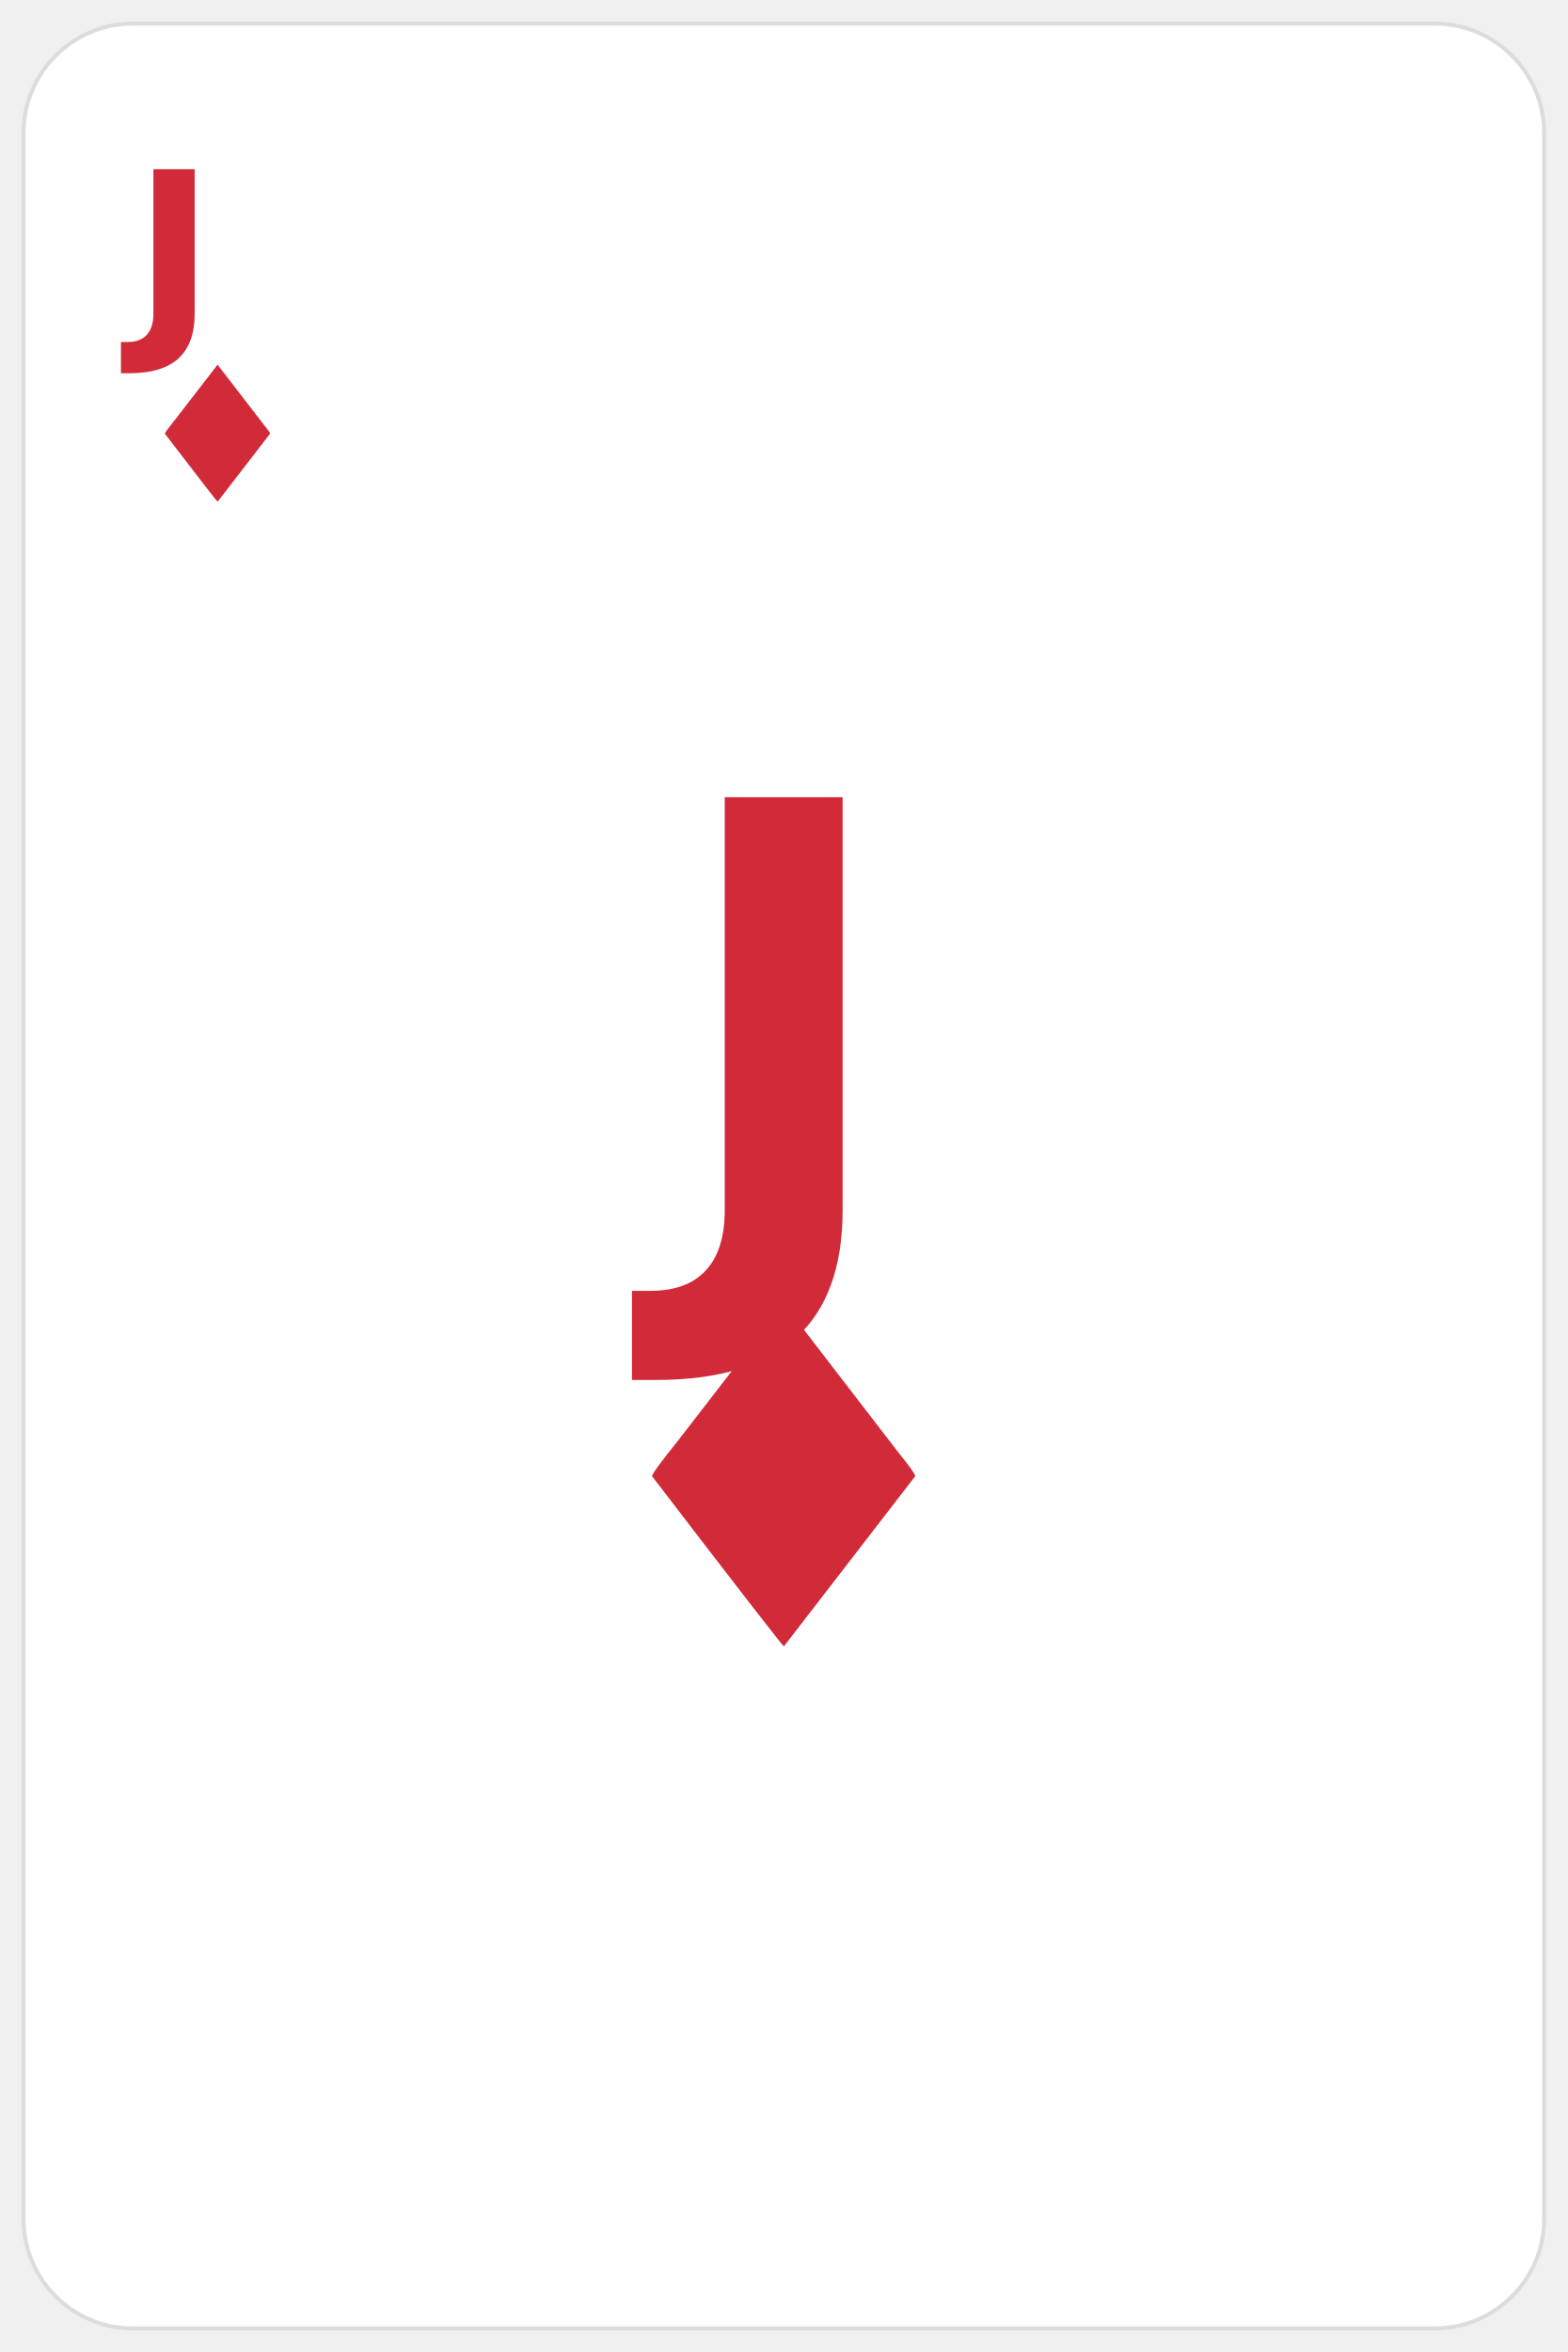
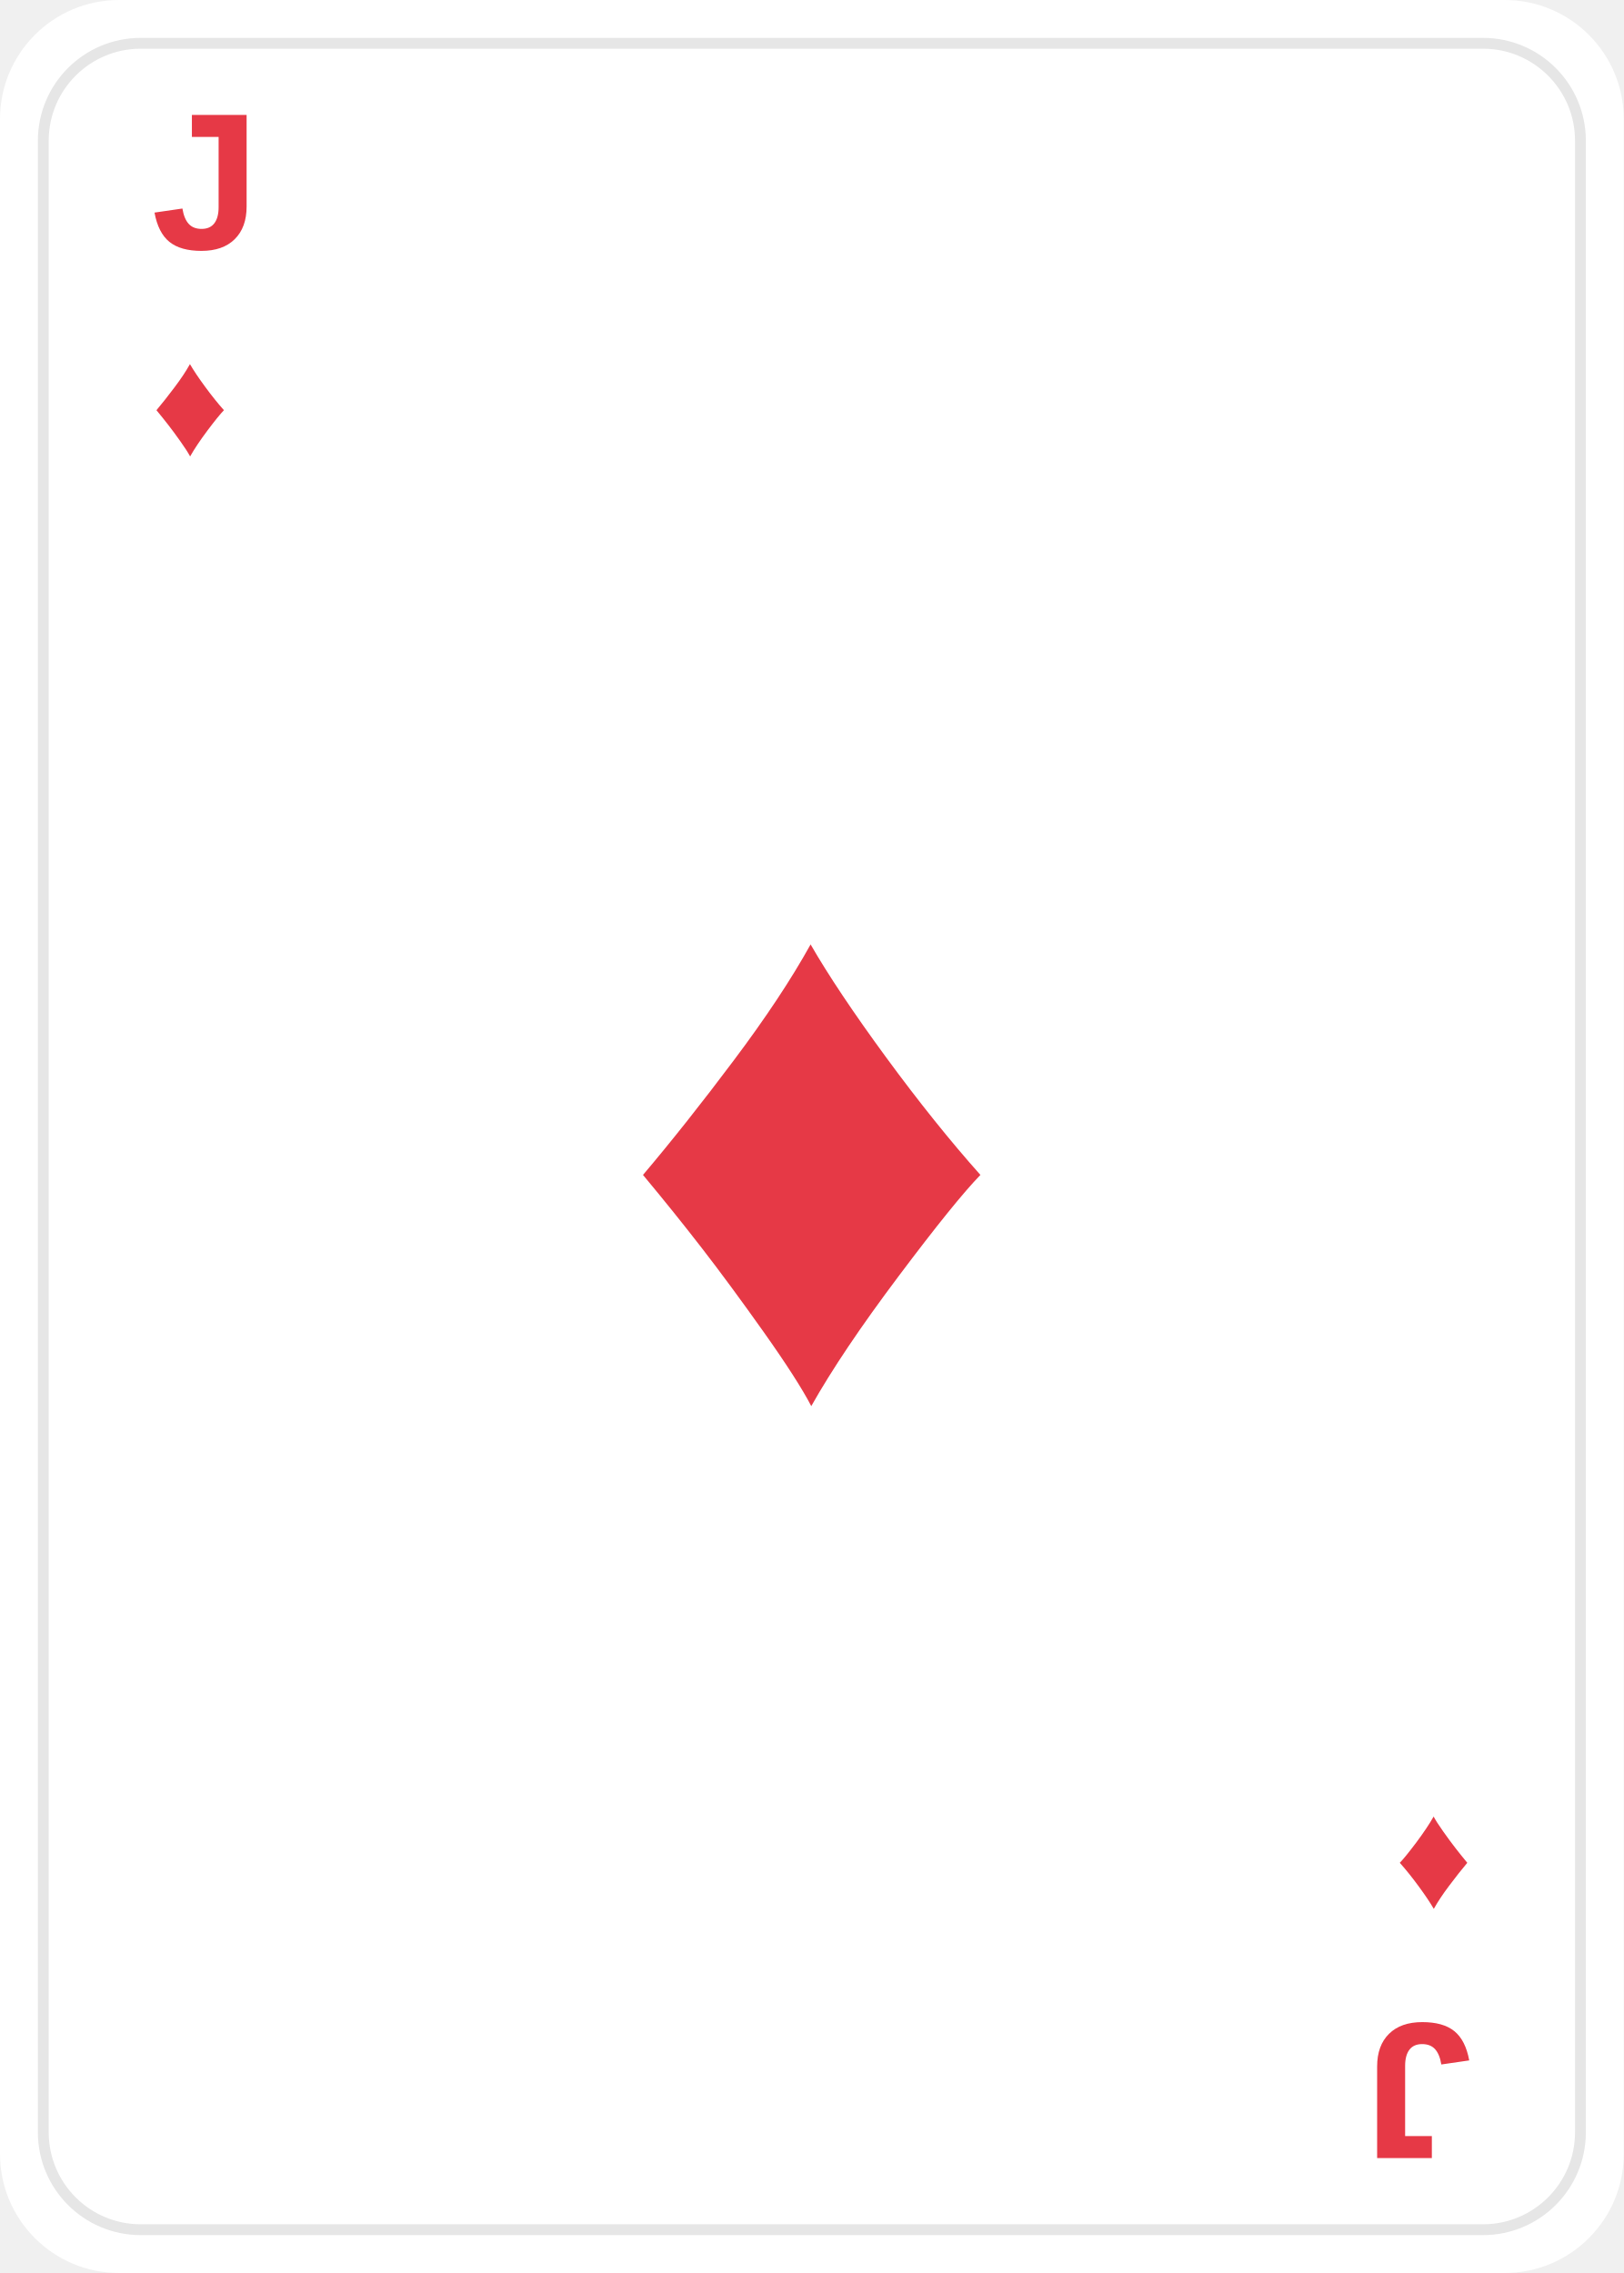
- <svg xmlns="http://www.w3.org/2000/svg" width="400" height="600" viewBox="0 0 400 600">
-   <rect x="6" y="6" width="388" height="588" rx="28" ry="28" fill="#ffffff" stroke="#dcdcdc" />
-   <text x="34" y="84" font-family="DejaVu Sans" font-weight="800" fill="#d12b3a" font-size="56">J</text>
-   <text x="34" y="128" font-family="DejaVu Sans" font-weight="700" fill="#d12b3a" font-size="48">♦</text>
-   <text x="200" y="320" font-family="DejaVu Sans" font-weight="900" fill="#d12b3a" font-size="160" text-anchor="middle">J</text>
-   <text x="200" y="420" font-family="DejaVu Sans" font-weight="900" fill="#d12b3a" font-size="120" text-anchor="middle">♦</text>
+ <svg xmlns="http://www.w3.org/2000/svg" width="300" height="420" viewBox="0 0 300 420" xml:lang="en">
+   <rect width="300" height="420" rx="22" fill="#ffffff" />
+   <rect x="8" y="8" width="284" height="404" rx="18" fill="none" stroke="#e6e6e6" stroke-width="2" />
+   <text x="28" y="46" font-family="Arial, Helvetica, sans-serif" font-size="36" font-weight="700" fill="#E63946">
+     J
+   </text>
+   <text x="28" y="84" font-family="Arial, Helvetica, sans-serif" font-size="28" fill="#E63946">
+     ♦
+   </text>
+   <text x="50%" y="52%" font-family="Arial, Helvetica, sans-serif" font-size="140" font-weight="700" fill="#E63946" text-anchor="middle" dominant-baseline="middle">♦</text>
+   <g transform="translate(300,420) rotate(180)">
+     <text x="28" y="46" font-family="Arial, Helvetica, sans-serif" font-size="36" font-weight="700" fill="#E63946">
+       J
+     </text>
+     <text x="28" y="84" font-family="Arial, Helvetica, sans-serif" font-size="28" fill="#E63946">
+       ♦
+     </text>
+   </g>
</svg>
